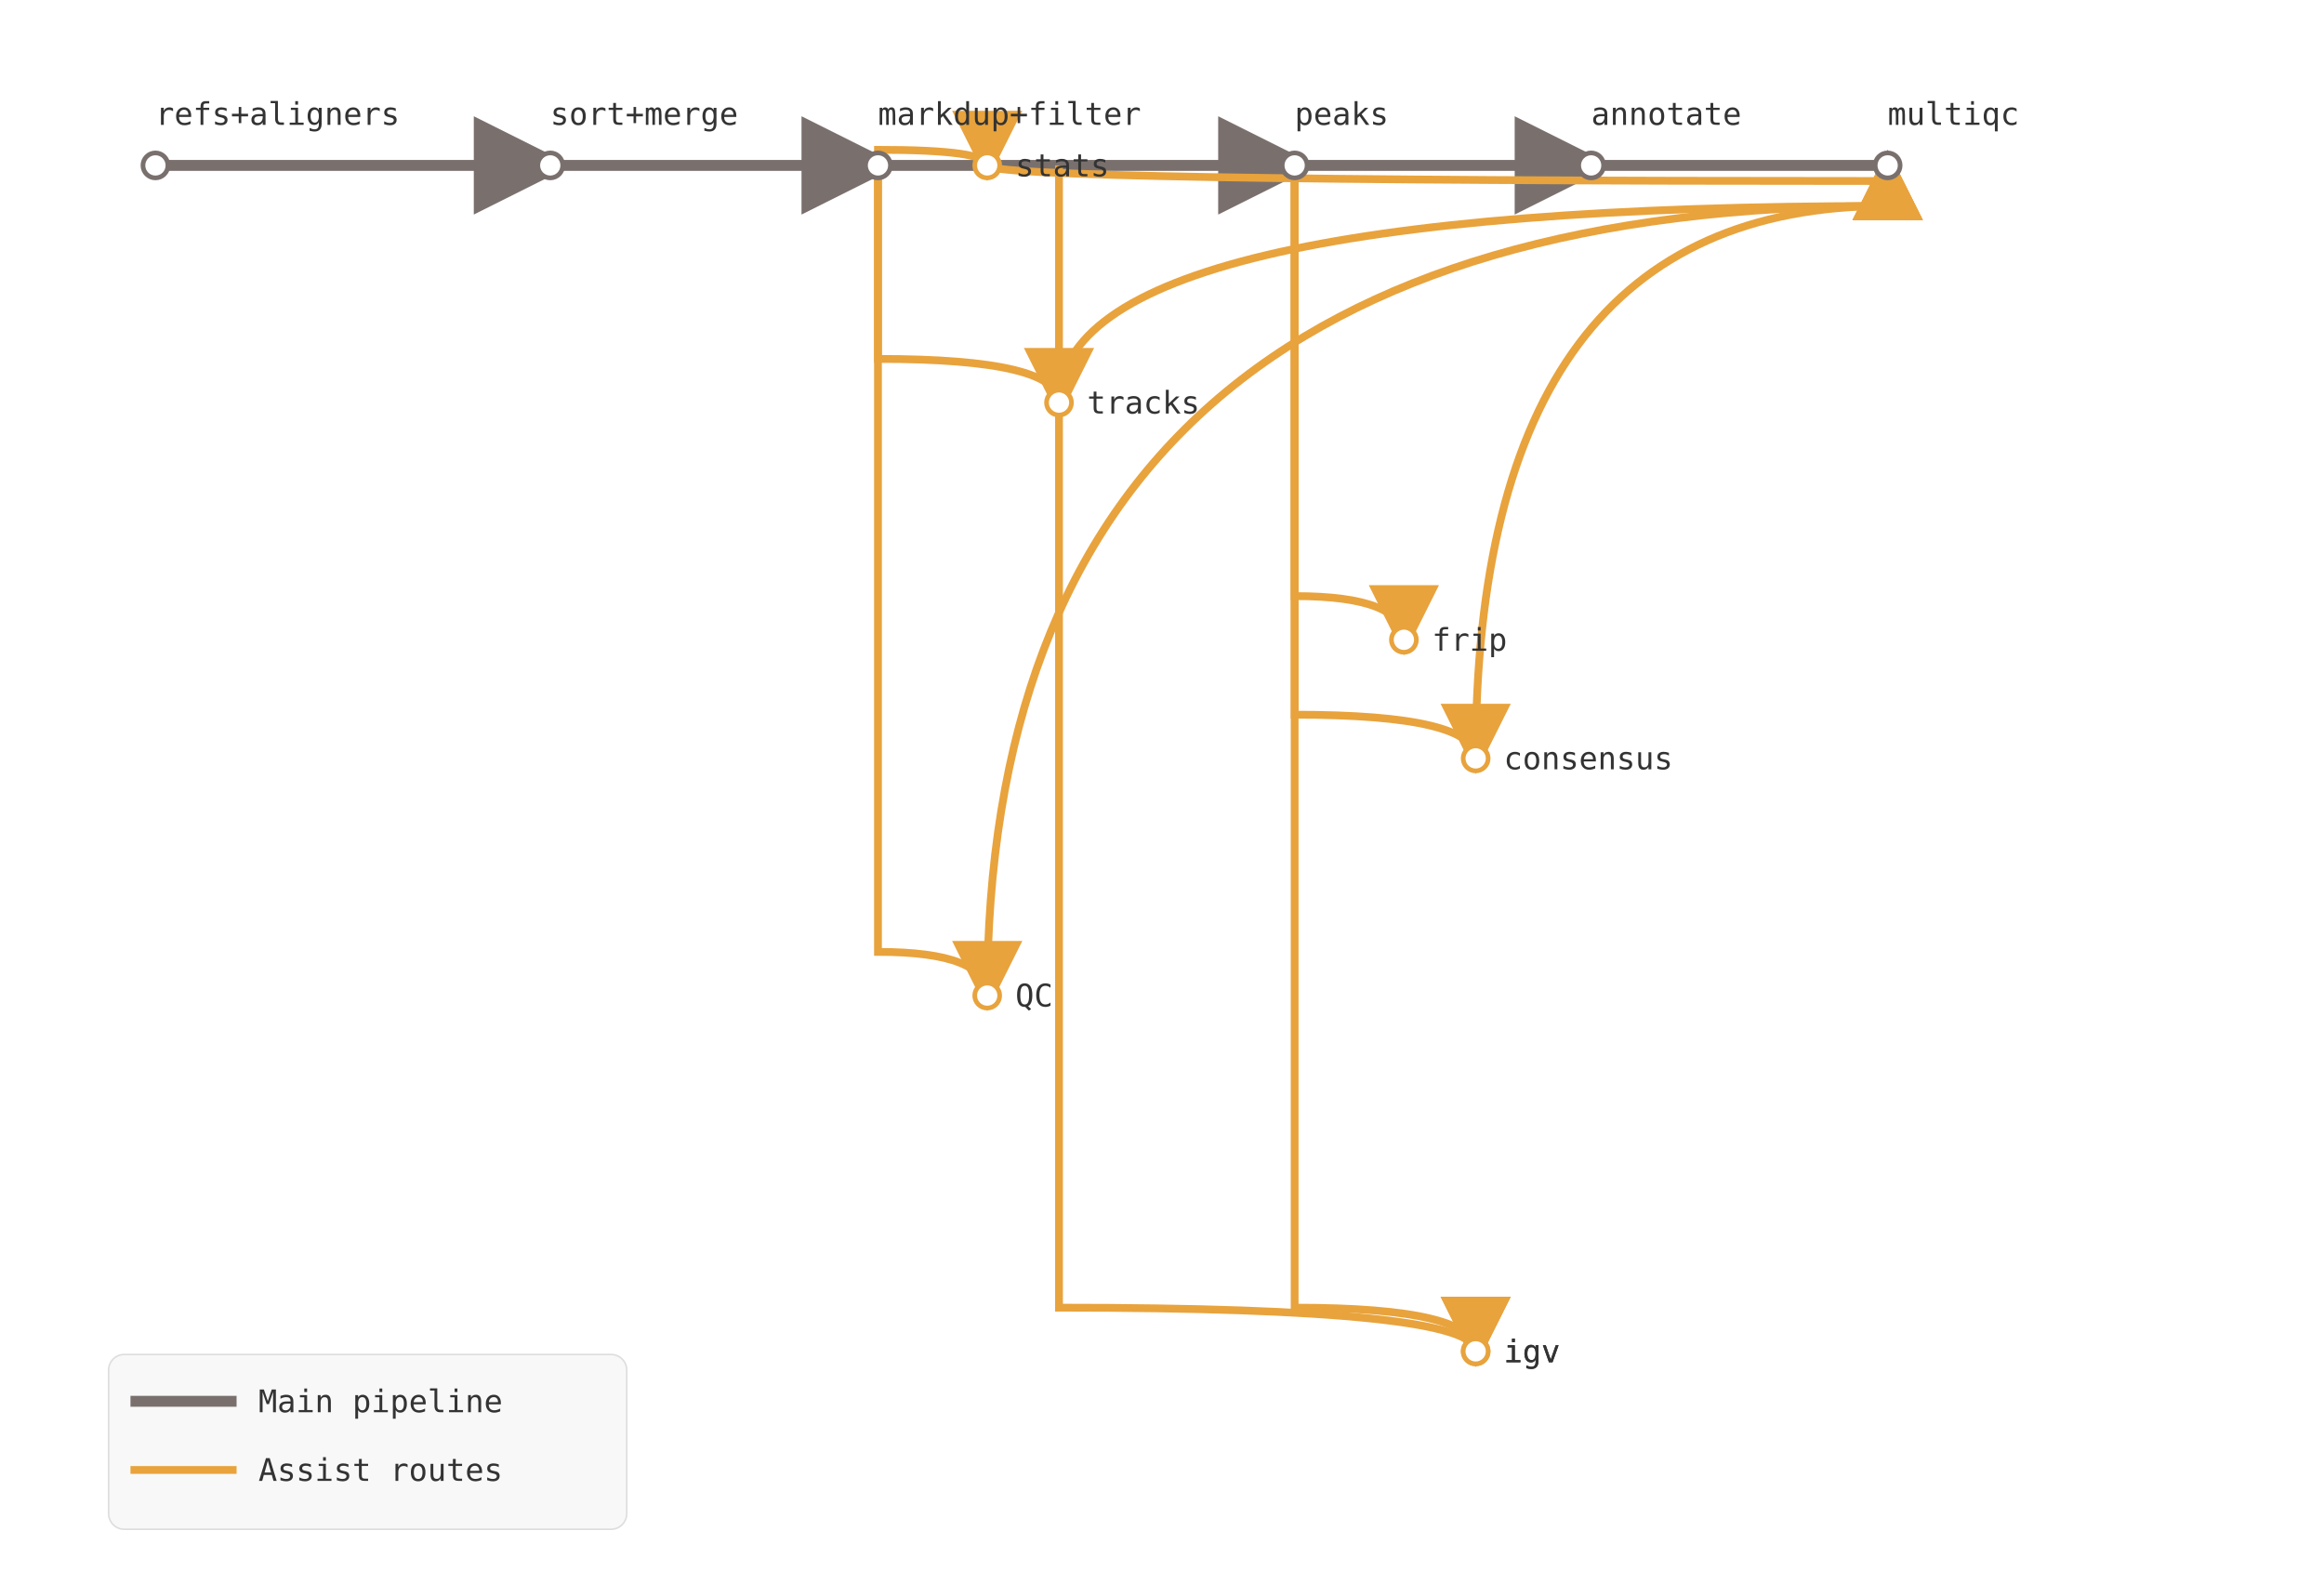
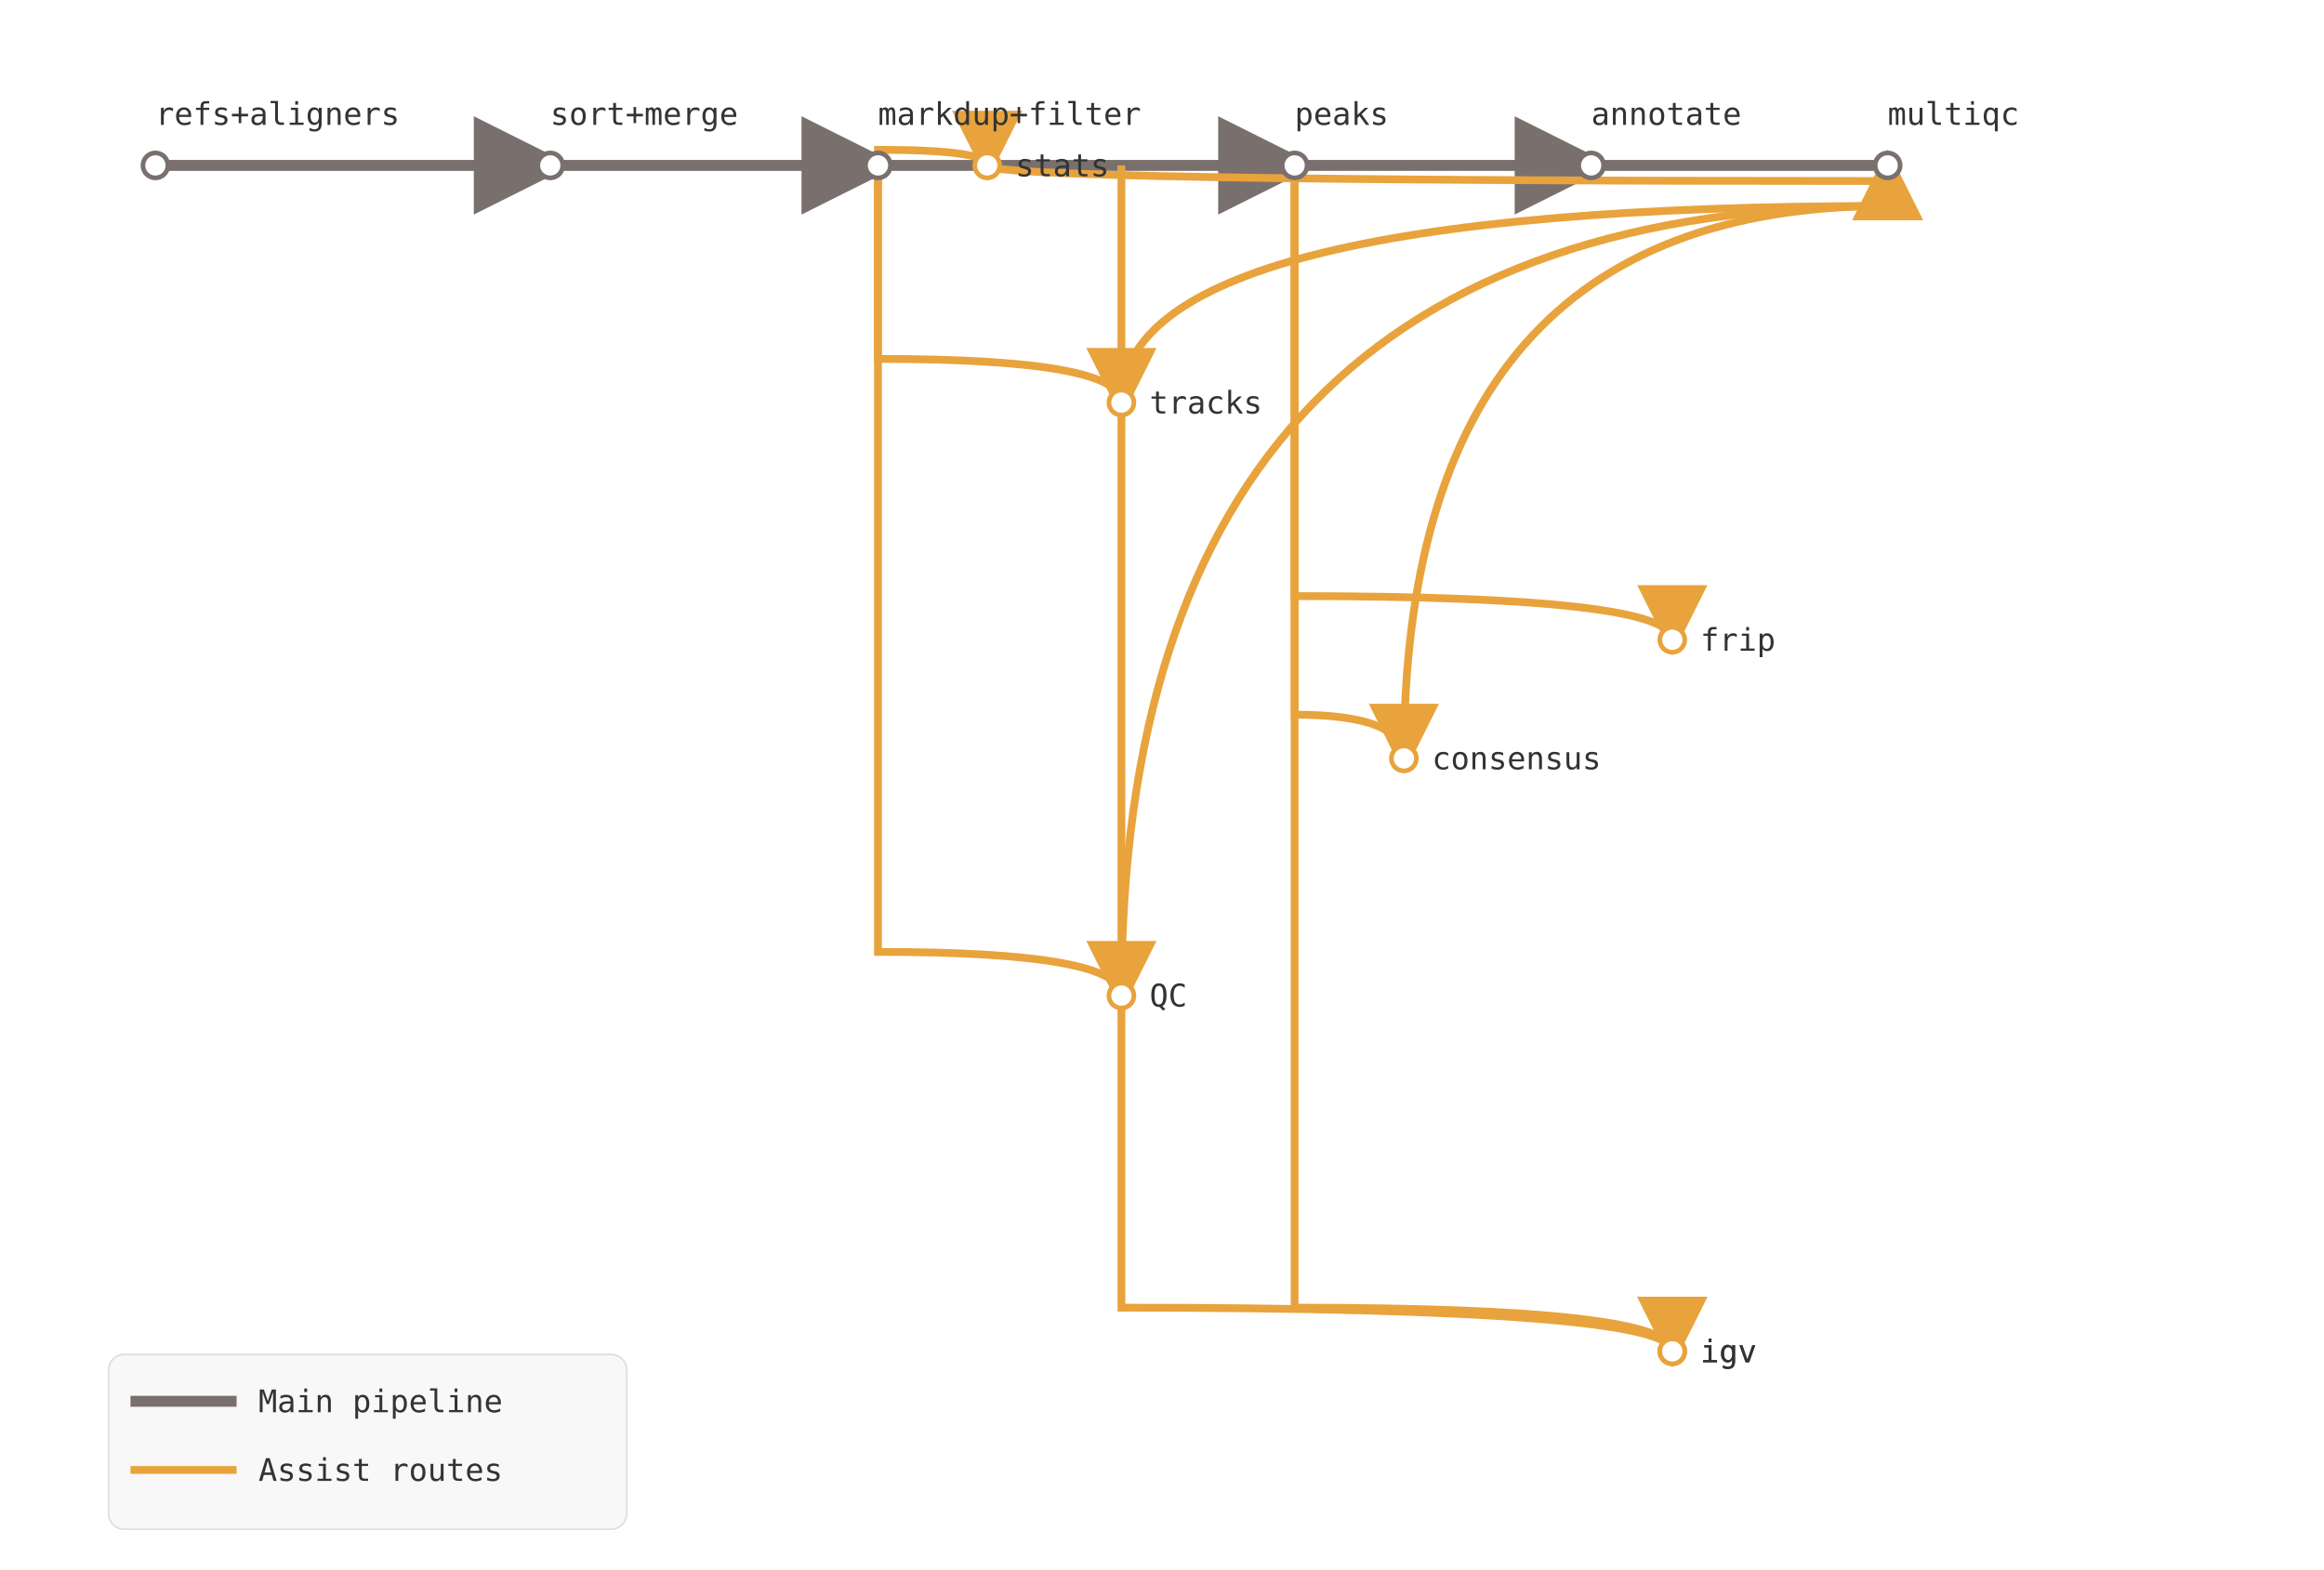
<svg xmlns="http://www.w3.org/2000/svg" width="1430" height="966" viewBox="-20 -20 1470 1006">
  <defs>
    <marker id="arr" markerWidth="9" markerHeight="9" refX="7" refY="4.5" orient="auto">
      <path d="M0 0 L9 4.5 L0 9 z" fill="#79706E" />
    </marker>
    <marker id="arru" markerWidth="9" markerHeight="9" refX="7" refY="4.5" orient="auto">
      <path d="M0 0 L9 4.5 L0 9 z" fill="#E8A33D" />
    </marker>
  </defs>
  <rect x="-30" y="-30" width="1510" height="1046" fill="#ffffff" />
  <path d="M 70 86 L 323 86 L 533 86 L 800 86 L 990 86 L 1180 86" fill="none" stroke="#79706E" stroke-width="7" marker-mid="url(#arr)" />
  <path d="M 533 86 L 533 76 Q 603 76 603 86" fill="none" stroke="#E8A33D" stroke-width="5" marker-end="url(#arru)" />
-   <path d="M 533 86 L 533 210 Q 649 210 649 238" fill="none" stroke="#E8A33D" stroke-width="5" marker-end="url(#arru)" />
-   <path d="M 800 86 L 800 362 Q 870 362 870 390" fill="none" stroke="#E8A33D" stroke-width="5" marker-end="url(#arru)" />
-   <path d="M 800 86 L 800 438 Q 916 438 916 466" fill="none" stroke="#E8A33D" stroke-width="5" marker-end="url(#arru)" />
-   <path d="M 533 86 L 533 590 Q 603 590 603 618" fill="none" stroke="#E8A33D" stroke-width="5" marker-end="url(#arru)" />
-   <path d="M 800 86 L 800 818 Q 916 818 916 846" fill="none" stroke="#E8A33D" stroke-width="5" marker-end="url(#arru)" />
-   <path d="M 649 86 L 649 818 Q 916 818 916 846" fill="none" stroke="#E8A33D" stroke-width="5" marker-end="url(#arru)" />
+   <path d="M 533 86 L 533 210 Q 689 210 689 238" fill="none" stroke="#E8A33D" stroke-width="5" marker-end="url(#arru)" />
+   <path d="M 800 86 L 800 362 Q 1042 362 1042 390" fill="none" stroke="#E8A33D" stroke-width="5" marker-end="url(#arru)" />
+   <path d="M 800 86 L 800 438 Q 870 438 870 466" fill="none" stroke="#E8A33D" stroke-width="5" marker-end="url(#arru)" />
+   <path d="M 533 86 L 533 590 Q 689 590 689 618" fill="none" stroke="#E8A33D" stroke-width="5" marker-end="url(#arru)" />
+   <path d="M 800 86 L 800 818 Q 1042 818 1042 846" fill="none" stroke="#E8A33D" stroke-width="5" marker-end="url(#arru)" />
+   <path d="M 689 86 L 689 818 Q 1042 818 1042 846" fill="none" stroke="#E8A33D" stroke-width="5" marker-end="url(#arru)" />
  <path d="M 603 86 Q 603 96 1180 96 L 1180 86" fill="none" stroke="#E8A33D" stroke-width="5" marker-end="url(#arru)" />
-   <path d="M 649 238 Q 649 112 1180 112 L 1180 86" fill="none" stroke="#E8A33D" stroke-width="5" marker-end="url(#arru)" />
-   <path d="M 916 466 Q 916 112 1180 112 L 1180 86" fill="none" stroke="#E8A33D" stroke-width="5" marker-end="url(#arru)" />
-   <path d="M 603 618 Q 603 112 1180 112 L 1180 86" fill="none" stroke="#E8A33D" stroke-width="5" marker-end="url(#arru)" />
+   <path d="M 689 238 Q 689 112 1180 112 L 1180 86" fill="none" stroke="#E8A33D" stroke-width="5" marker-end="url(#arru)" />
+   <path d="M 870 466 Q 870 112 1180 112 L 1180 86" fill="none" stroke="#E8A33D" stroke-width="5" marker-end="url(#arru)" />
+   <path d="M 689 618 Q 689 112 1180 112 L 1180 86" fill="none" stroke="#E8A33D" stroke-width="5" marker-end="url(#arru)" />
  <circle cx="70" cy="86" r="8" fill="#ffffff" stroke="#79706E" stroke-width="3" />
  <text x="70" y="60" font-size="20" fill="#333333" font-family="JetBrains Mono, Menlo, monospace">refs+aligners</text>
  <circle cx="323" cy="86" r="8" fill="#ffffff" stroke="#79706E" stroke-width="3" />
  <text x="323" y="60" font-size="20" fill="#333333" font-family="JetBrains Mono, Menlo, monospace">sort+merge</text>
  <circle cx="533" cy="86" r="8" fill="#ffffff" stroke="#79706E" stroke-width="3" />
  <text x="533" y="60" font-size="20" fill="#333333" font-family="JetBrains Mono, Menlo, monospace">markdup+filter</text>
  <circle cx="800" cy="86" r="8" fill="#ffffff" stroke="#79706E" stroke-width="3" />
  <text x="800" y="60" font-size="20" fill="#333333" font-family="JetBrains Mono, Menlo, monospace">peaks</text>
  <circle cx="990" cy="86" r="8" fill="#ffffff" stroke="#79706E" stroke-width="3" />
  <text x="990" y="60" font-size="20" fill="#333333" font-family="JetBrains Mono, Menlo, monospace">annotate</text>
  <circle cx="1180" cy="86" r="8" fill="#ffffff" stroke="#79706E" stroke-width="3" />
  <text x="1180" y="60" font-size="20" fill="#333333" font-family="JetBrains Mono, Menlo, monospace">multiqc</text>
  <circle cx="603" cy="86" r="8" fill="#ffffff" stroke="#E8A33D" stroke-width="3" />
  <text x="621" y="93" font-size="20" fill="#333333" font-family="JetBrains Mono, Menlo, monospace">stats</text>
-   <circle cx="649" cy="238" r="8" fill="#ffffff" stroke="#E8A33D" stroke-width="3" />
-   <text x="667" y="245" font-size="20" fill="#333333" font-family="JetBrains Mono, Menlo, monospace">tracks</text>
-   <circle cx="870" cy="390" r="8" fill="#ffffff" stroke="#E8A33D" stroke-width="3" />
-   <text x="888" y="397" font-size="20" fill="#333333" font-family="JetBrains Mono, Menlo, monospace">frip</text>
-   <circle cx="916" cy="466" r="8" fill="#ffffff" stroke="#E8A33D" stroke-width="3" />
-   <text x="934" y="473" font-size="20" fill="#333333" font-family="JetBrains Mono, Menlo, monospace">consensus</text>
-   <circle cx="603" cy="618" r="8" fill="#ffffff" stroke="#E8A33D" stroke-width="3" />
-   <text x="621" y="625" font-size="20" fill="#333333" font-family="JetBrains Mono, Menlo, monospace">QC</text>
-   <circle cx="916" cy="846" r="8" fill="#ffffff" stroke="#E8A33D" stroke-width="3" />
-   <text x="934" y="853" font-size="20" fill="#333333" font-family="JetBrains Mono, Menlo, monospace">igv</text>
-   <circle cx="916" cy="846" r="8" fill="#ffffff" stroke="#E8A33D" stroke-width="3" />
-   <text x="934" y="853" font-size="20" fill="#333333" font-family="JetBrains Mono, Menlo, monospace">igv</text>
+   <circle cx="689" cy="238" r="8" fill="#ffffff" stroke="#E8A33D" stroke-width="3" />
+   <text x="707" y="245" font-size="20" fill="#333333" font-family="JetBrains Mono, Menlo, monospace">tracks</text>
+   <circle cx="1042" cy="390" r="8" fill="#ffffff" stroke="#E8A33D" stroke-width="3" />
+   <text x="1060" y="397" font-size="20" fill="#333333" font-family="JetBrains Mono, Menlo, monospace">frip</text>
+   <circle cx="870" cy="466" r="8" fill="#ffffff" stroke="#E8A33D" stroke-width="3" />
+   <text x="888" y="473" font-size="20" fill="#333333" font-family="JetBrains Mono, Menlo, monospace">consensus</text>
+   <circle cx="689" cy="618" r="8" fill="#ffffff" stroke="#E8A33D" stroke-width="3" />
+   <text x="707" y="625" font-size="20" fill="#333333" font-family="JetBrains Mono, Menlo, monospace">QC</text>
+   <circle cx="1042" cy="846" r="8" fill="#ffffff" stroke="#E8A33D" stroke-width="3" />
+   <text x="1060" y="853" font-size="20" fill="#333333" font-family="JetBrains Mono, Menlo, monospace">igv</text>
+   <circle cx="1042" cy="846" r="8" fill="#ffffff" stroke="#E8A33D" stroke-width="3" />
+   <text x="1060" y="853" font-size="20" fill="#333333" font-family="JetBrains Mono, Menlo, monospace">igv</text>
  <rect x="40" y="848" width="332" height="112" rx="10" fill="#f8f8f8" stroke="#dddddd" />
  <path d="M 54 878 L 122 878" stroke="#79706E" stroke-width="7" />
  <text x="136" y="885" font-size="20" fill="#333333" font-family="JetBrains Mono, Menlo, monospace">Main pipeline</text>
  <path d="M 54 922 L 122 922" stroke="#E8A33D" stroke-width="5" />
  <text x="136" y="929" font-size="20" fill="#333333" font-family="JetBrains Mono, Menlo, monospace">Assist routes</text>
</svg>
